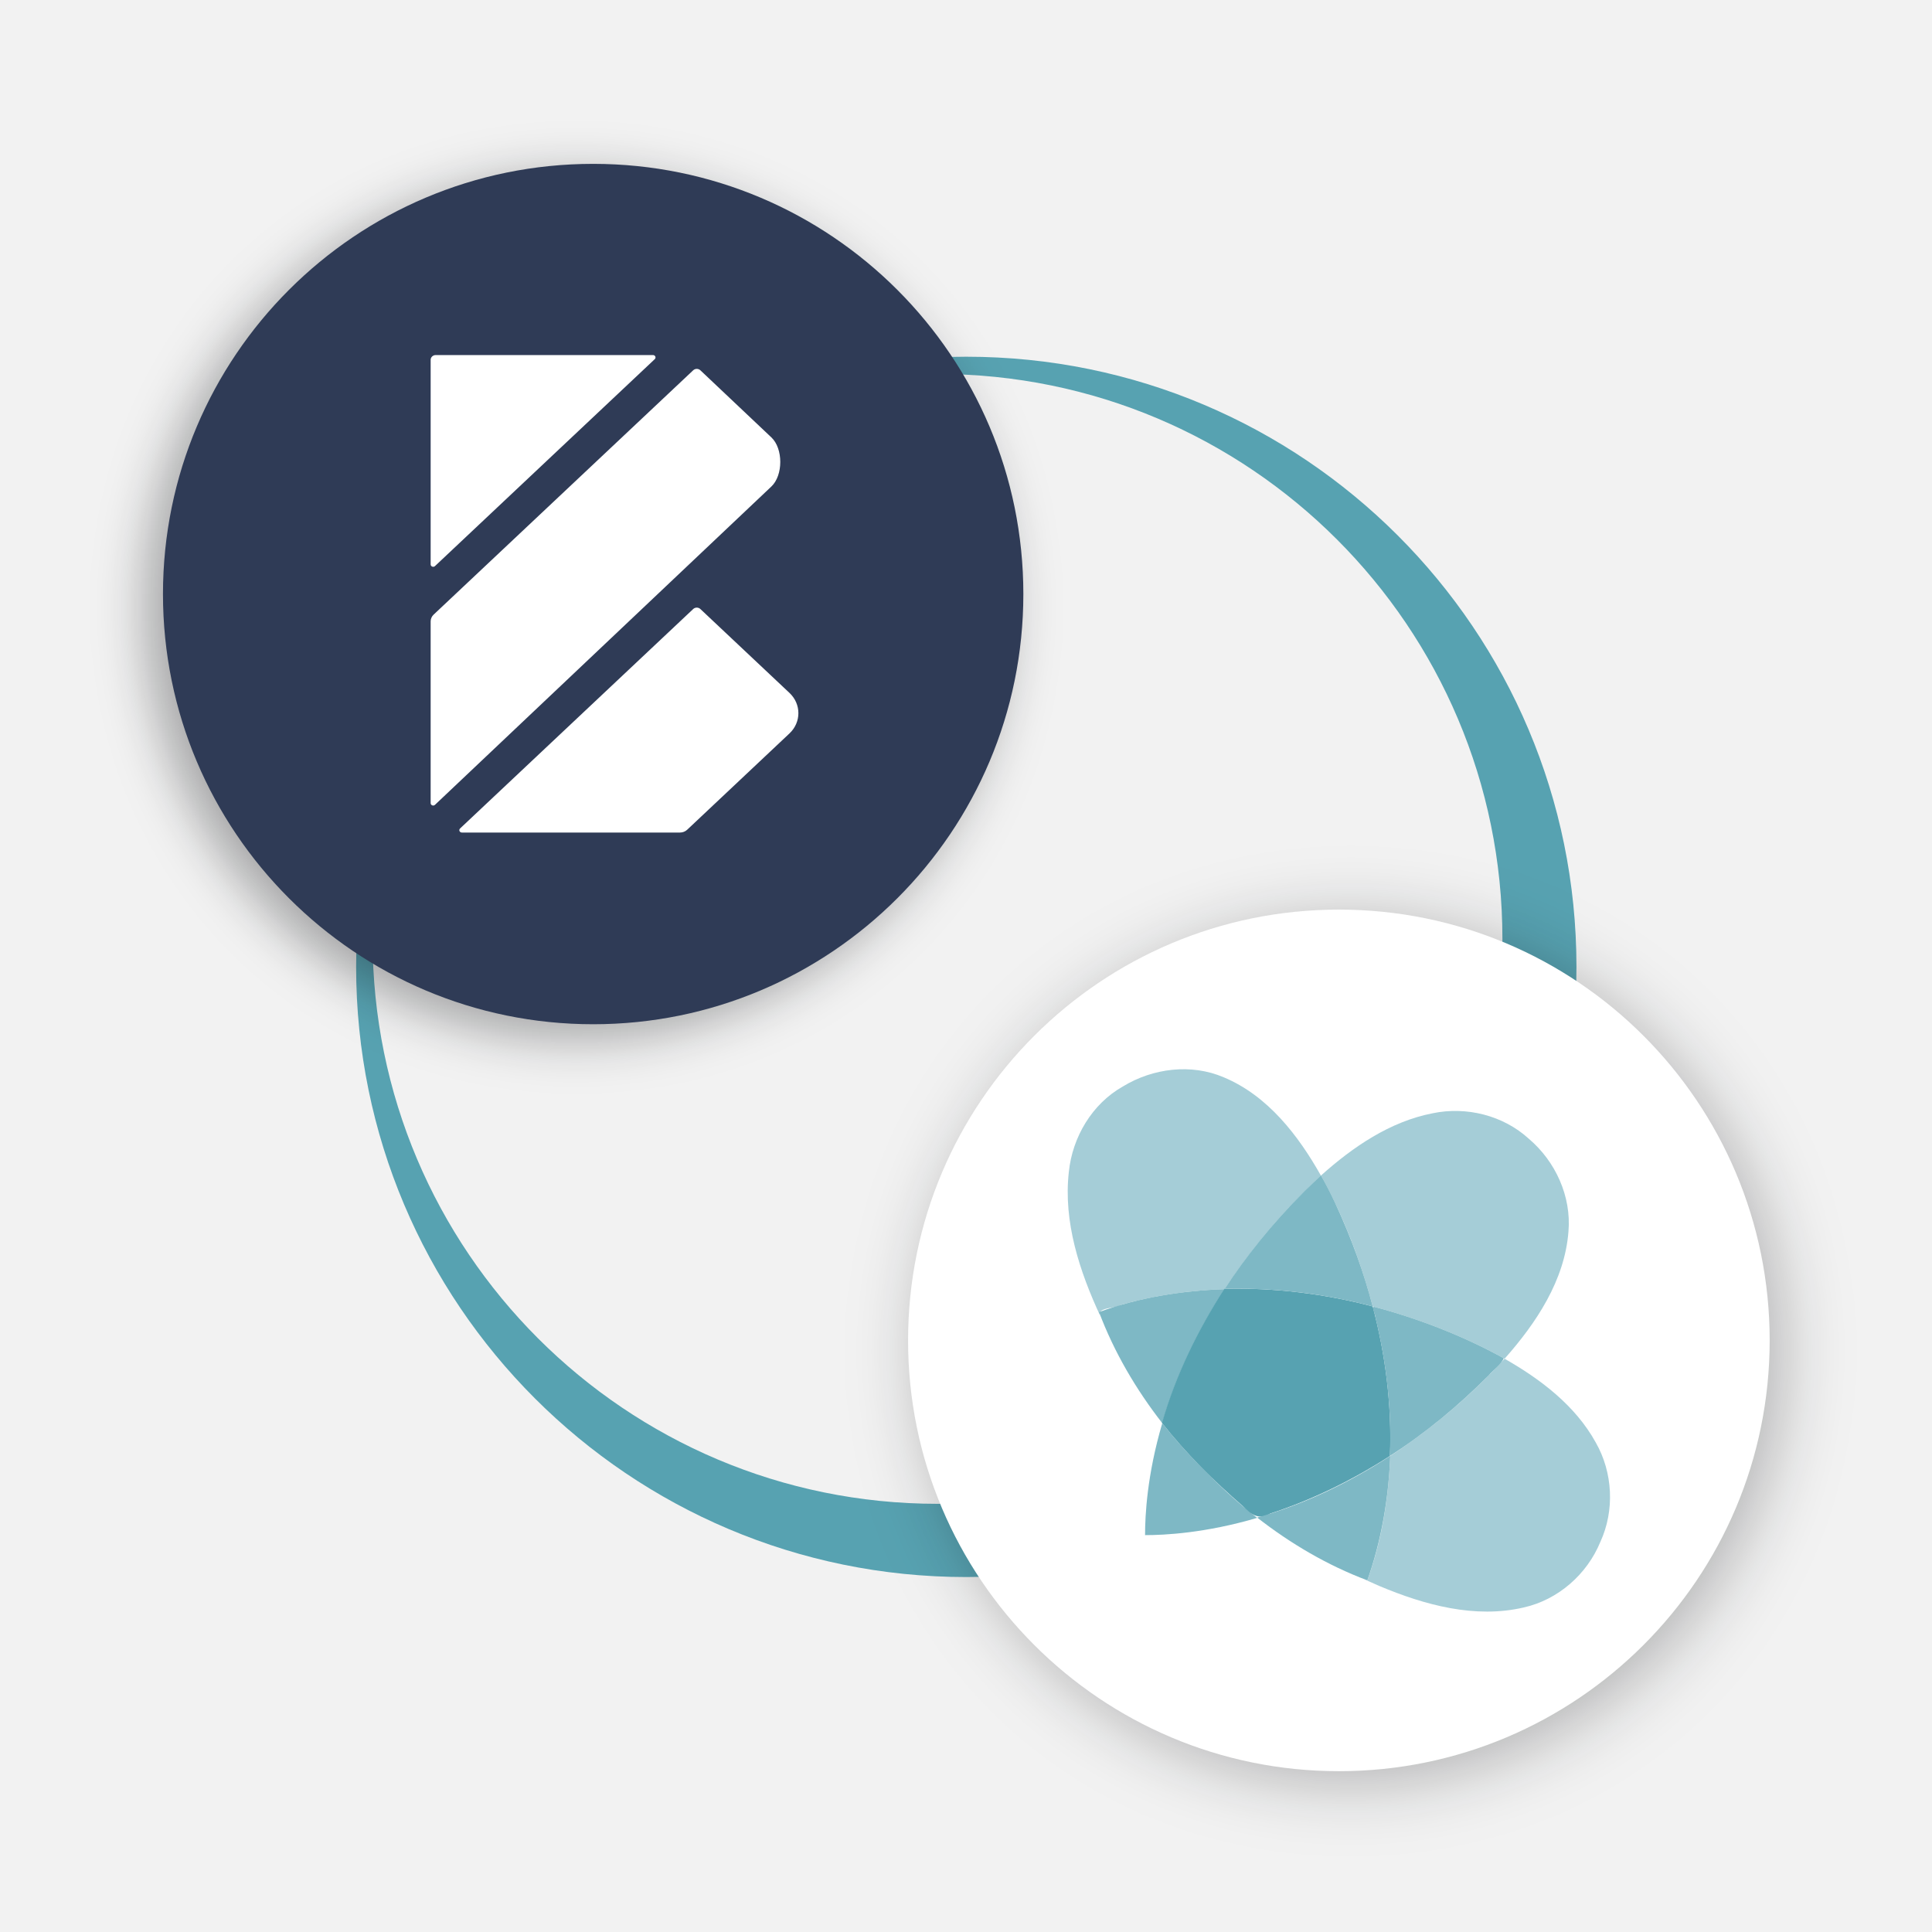
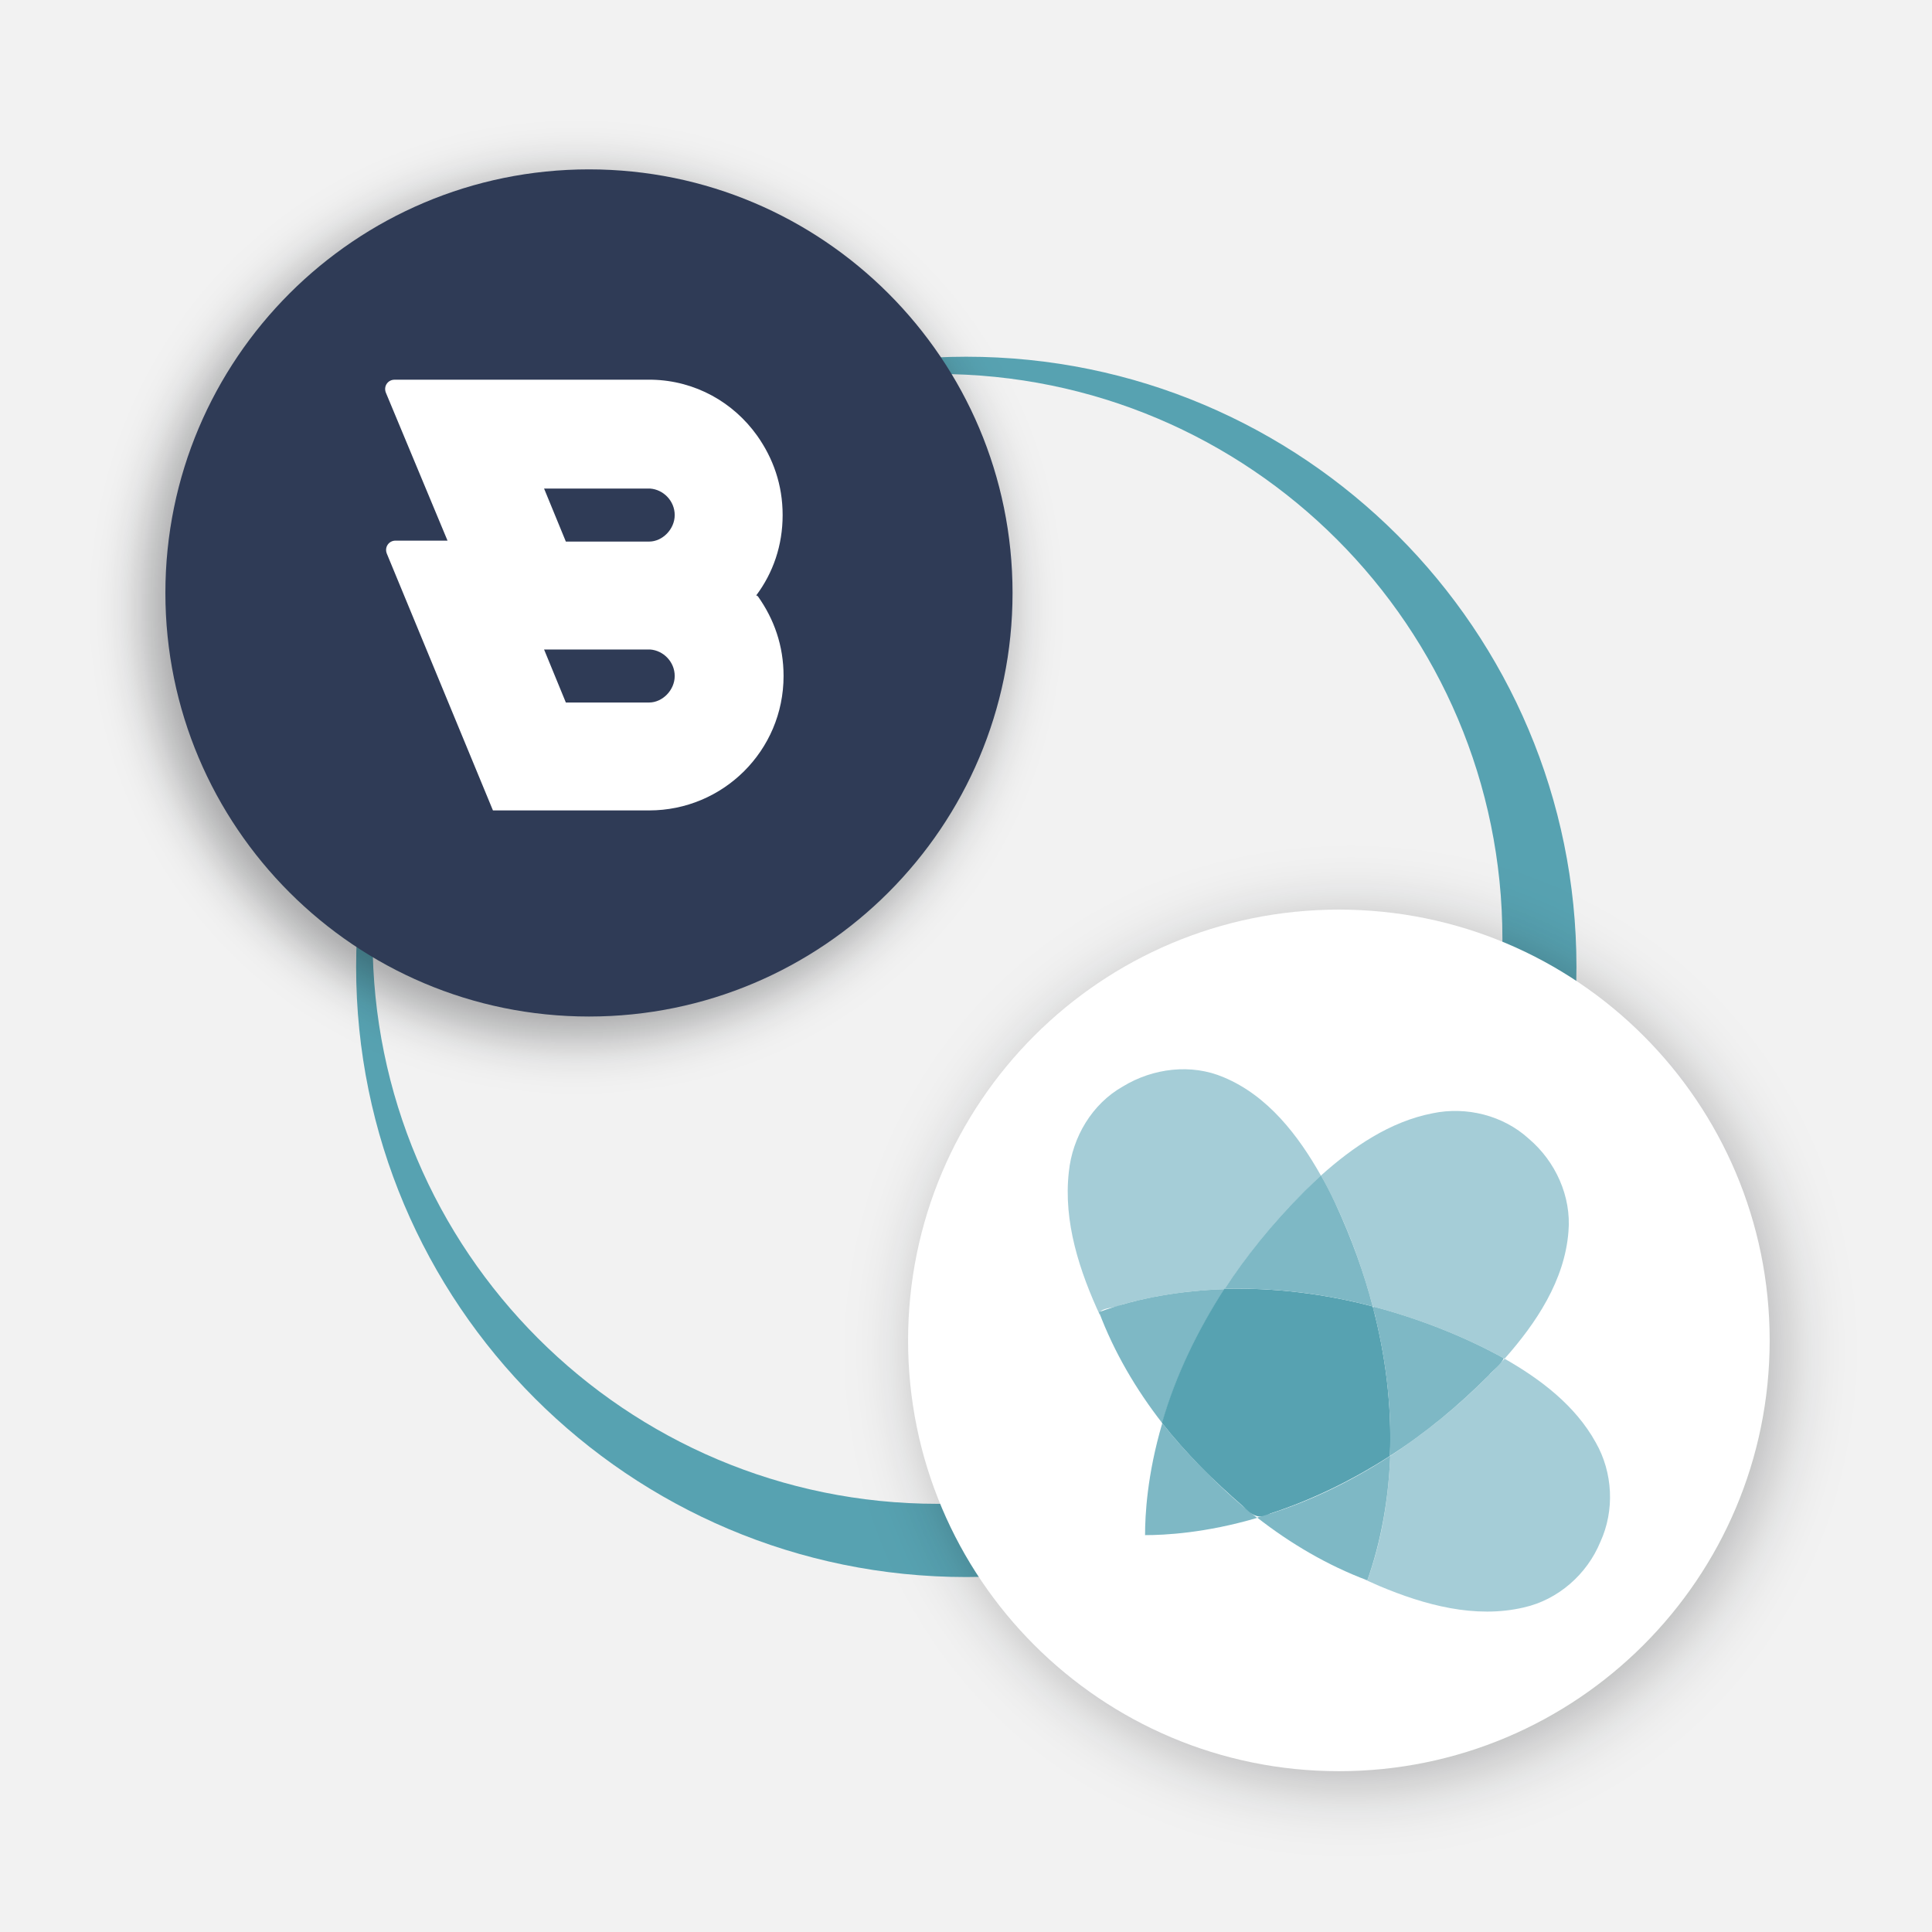
- <svg xmlns="http://www.w3.org/2000/svg" id="Camada_1" data-name="Camada 1" viewBox="0 0 256 256" version="1.1">
+ <svg xmlns="http://www.w3.org/2000/svg" id="Camada_1" data-name="Camada 1" viewBox="0 0 256 256" version="1.1" xml:space="preserve">
  <defs id="defs7">
    <style id="style2">.cls-1{fill:none;}.cls-2{clip-path:url(#clip-path);}.cls-3{opacity:0.2;}.cls-4{fill:#a4ccd6;}.cls-5{fill:#7db6c4;}.cls-6{fill:#fff;}.cls-7{fill:#56a0b0;}.cls-8{fill:#1f2f56;}</style>
    <clipPath id="clip-path">
      <rect class="cls-1" x="-178" y="-626" width="1544" height="500" id="rect4" />
    </clipPath>
    <filter style="color-interpolation-filters:sRGB" id="filter1118" x="-0.072" width="1.144" y="-0.072" height="1.144">
      <feGaussianBlur stdDeviation="3.554" id="feGaussianBlur1120" />
    </filter>
    <filter style="color-interpolation-filters:sRGB" id="filter1132" x="-0.096" width="1.192" y="-0.096" height="1.192">
      <feGaussianBlur stdDeviation="4.738" id="feGaussianBlur1134" />
    </filter>
  </defs>
  <rect style="opacity:1;vector-effect:none;fill:#f2f2f2;fill-opacity:1;stroke:none;stroke-width:4.098;stroke-linecap:square;stroke-linejoin:miter;stroke-miterlimit:4;stroke-dasharray:none;stroke-dashoffset:0;stroke-opacity:1;paint-order:normal" id="rect1003" width="256" height="256" x="0" y="0" />
  <path style="opacity:1;vector-effect:none;fill:#57a2b1;fill-opacity:1;stroke:none;stroke-width:5.852;stroke-linecap:square;stroke-linejoin:miter;stroke-miterlimit:4;stroke-dasharray:none;stroke-dashoffset:0;stroke-opacity:1;paint-order:normal" d="M 128.039 47.268 A 80.85 80.85 0 0 0 47.189 128.117 A 80.85 80.85 0 0 0 128.039 208.967 A 80.85 80.85 0 0 0 208.889 128.117 A 80.85 80.85 0 0 0 128.039 47.268 z M 124.225 49.555 A 74.854 74.854 0 0 1 199.078 124.41 A 74.854 74.854 0 0 1 124.225 199.264 A 74.854 74.854 0 0 1 49.369 124.41 A 74.854 74.854 0 0 1 124.225 49.555 z " id="path1076" />
  <path id="path1080" d="m 74.328,19.251 c 32.712,0 59.231,26.519 59.231,59.231 0,32.712 -26.519,59.231 -59.231,59.231 -32.712,0 -59.231,-26.519 -59.231,-59.231 0,-32.712 26.519,-59.231 59.231,-59.231 z m 14.761,61.291 c -0.273,-0.256 -0.714,-0.256 -0.987,0 v 0 L 56.003,110.757 c -0.22,0.207 -0.064,0.561 0.247,0.561 v 0 h 30.035 c 0.37,0 0.725,-0.139 0.987,-0.385 v 0 L 101.358,97.671 c 1.636,-1.541 1.636,-4.038 0,-5.578 v 0 z m 0,-32.871 c -0.273,-0.256 -0.714,-0.256 -0.987,0 v 0 L 52.36,81.315 c -0.262,0.247 -0.409,0.582 -0.409,0.93 v 0 25.024 c 0,0.293 0.376,0.44 0.596,0.233 v 0 L 98.865,63.675 c 1.636,-1.541 1.637,-5.224 0,-6.764 v 0 z M 82.564,45.575 H 52.649 c -0.385,0 -0.698,0.295 -0.698,0.657 v 0 28.166 c 0,0.293 0.376,0.44 0.596,0.233 v 0 L 82.811,46.137 c 0.22,-0.207 0.064,-0.561 -0.247,-0.561 z" style="opacity:0.341;fill:#07090c;fill-opacity:1;fill-rule:evenodd;stroke:none;stroke-width:2.632;filter:url(#filter1118)" transform="matrix(0.9623674,0,0,0.9623674,4.856255,4.934427)" />
-   <circle r="45.421" cy="78.715" cx="78.597" id="circle1022" style="opacity:1;vector-effect:none;fill:#ffffff;fill-opacity:1;stroke:none;stroke-width:4.096;stroke-linecap:square;stroke-linejoin:miter;stroke-miterlimit:4;stroke-dasharray:none;stroke-dashoffset:0;stroke-opacity:1;paint-order:normal" />
-   <path style="fill:#2f3b56;fill-rule:evenodd;stroke:none;stroke-width:2.533" d="m 78.597,21.713 c 31.481,0 57.002,25.521 57.002,57.002 0,31.481 -25.521,57.002 -57.002,57.002 -31.481,0 -57.002,-25.521 -57.002,-57.002 0,-31.481 25.521,-57.002 57.002,-57.002 z m 14.205,58.985 c -0.263,-0.247 -0.688,-0.247 -0.95,0 v 0 L 60.962,109.776 c -0.211,0.199 -0.062,0.54 0.238,0.54 v 0 h 28.905 c 0.356,0 0.698,-0.134 0.95,-0.371 v 0 L 104.61,97.182 c 1.574,-1.483 1.574,-3.886 0,-5.368 v 0 z m 0,-31.634 c -0.263,-0.247 -0.688,-0.247 -0.95,0 v 0 l -34.396,32.378 c -0.252,0.238 -0.393,0.56 -0.393,0.895 v 0 24.083 c 0,0.282 0.362,0.423 0.573,0.224 v 0 l 44.574,-42.178 c 1.574,-1.483 1.575,-5.028 0,-6.509 v 0 z M 86.524,47.047 H 57.735 c -0.371,0 -0.672,0.284 -0.672,0.633 v 0 27.106 c 0,0.282 0.362,0.423 0.574,0.224 v 0 L 86.761,47.587 c 0.212,-0.199 0.062,-0.54 -0.238,-0.54 z" id="Combined-Shape" />
+   <g id="g35" transform="matrix(1.122517,0,0,1.122517,413.8231,69.54803)" style="stroke-width:0.891">
+     <path style="fill:#2f3b56;fill-opacity:1;stroke-width:0.891" d="m -299.133,-41.964 c -27.6,0 -50,22.4 -50,50 0,27.6 22.4,50 50,50 27.6,0 50,-22.4 50,-50 0,-27.6 -22.4,-50 -50,-50 z" id="path1" />
+     <path style="fill:#ffffff;stroke-width:0.891" d="m -279.179,8.453 c 1.9,2.682 3.017,5.811 3.017,9.386 0,8.828 -7.152,15.868 -15.868,15.868 h -18.438 L -322.982,3.425 c -0.335,-0.782 0.223,-1.564 1.006,-1.564 h 6.146 l -7.263,-17.432 c -0.335,-0.782 0.223,-1.564 1.006,-1.564 h 30.394 c 5.14,0.112 9.61,2.682 12.404,6.593 1.9,2.682 3.017,5.811 3.017,9.386 0,3.576 -1.117,6.816 -3.129,9.498 0.112,0 0.112,0 0.223,0.112 z" id="path23" />
+     <path style="fill:#2f3b56;fill-opacity:1;stroke-width:0.891" d="m -289.012,-1.157 c 0,1.676 -1.453,3.129 -3.017,3.129 h -9.833 l -2.57,-6.258 h 12.515 c 1.564,0.112 2.905,1.453 2.905,3.129 z" id="path25" />
+     <path style="fill:#2f3b56;fill-opacity:1;stroke-width:0.891" d="m -289.012,17.84 c 0,1.676 -1.453,3.129 -3.017,3.129 h -9.833 l -2.57,-6.258 h 12.515 c 1.564,0.112 2.905,1.453 2.905,3.129 z" id="path24" />
+   </g>
  <style id="style2-6" type="text/css">
	.st0{fill:#A5CDD7;}
	.st1{fill:#7EB8C5;}
	.st2{fill:#57A2B1;}
	.st3{fill:#1F2F56;}
</style>
  <path style="opacity:0.278;fill:#07090c;fill-opacity:1;fill-rule:evenodd;stroke:none;stroke-width:2.632;filter:url(#filter1132)" d="m 180.917,121.687 c 32.712,0 59.231,26.519 59.231,59.231 0,32.712 -26.519,59.231 -59.231,59.231 -32.712,0 -59.231,-26.519 -59.231,-59.231 0,-32.712 26.519,-59.231 59.231,-59.231 z m 14.761,61.291 c -0.273,-0.256 -0.714,-0.256 -0.987,0 v 0 l -32.098,30.215 c -0.22,0.207 -0.064,0.561 0.247,0.561 v 0 h 30.035 c 0.37,0 0.725,-0.139 0.987,-0.385 v 0 l 14.085,-13.262 c 1.636,-1.541 1.636,-4.038 0,-5.578 v 0 z m 0,-32.871 c -0.273,-0.256 -0.714,-0.256 -0.987,0 v 0 l -35.741,33.644 c -0.262,0.247 -0.409,0.582 -0.409,0.93 v 0 25.024 c 0,0.293 0.376,0.44 0.596,0.233 v 0 l 46.317,-43.827 c 1.636,-1.541 1.637,-5.224 0,-6.764 v 0 z m -6.524,-2.096 h -29.915 c -0.385,0 -0.698,0.295 -0.698,0.657 v 0 28.166 c 0,0.293 0.376,0.44 0.596,0.233 v 0 l 30.263,-28.495 c 0.22,-0.207 0.064,-0.561 -0.247,-0.561 z" id="path1122" transform="matrix(0.9623674,0,0,0.9623674,4.856255,4.934427)" />
  <g id="g1018" transform="matrix(0.9107478,0,0,0.9107478,-0.3783392,0.5106862)">
    <circle r="62.678" cy="194.454" cx="195.209" id="path1001" style="opacity:1;vector-effect:none;fill:#ffffff;fill-opacity:1;stroke:none;stroke-width:3.832;stroke-linecap:square;stroke-linejoin:miter;stroke-miterlimit:4;stroke-dasharray:none;stroke-dashoffset:0;stroke-opacity:1;paint-order:normal" />
    <g transform="matrix(3.945123,0,0,3.945123,155.649,155.0479)" id="g997">
      <path style="fill:#a5cdd7;stroke-width:0.104" d="m 11.275,8.735 c 1.689,0.449 3.333,1.084 4.864,1.929 C 17.304,9.351 18.355,7.776 18.494,5.978 18.607,4.682 18.017,3.387 17.033,2.553 16.089,1.69 14.732,1.353 13.488,1.612 11.914,1.917 10.545,2.854 9.369,3.907 10.203,5.425 10.83,7.061 11.275,8.735 Z" id="path4" />
      <path style="fill:#7eb8c5;stroke-width:0.104" d="m 3.515,13.041 c -0.562,1.908 -0.635,3.399 -0.635,4.129 0.719,0 2.219,-0.073 4.135,-0.636 C 6.411,16.065 5.786,15.512 5.161,14.866 4.515,14.24 3.973,13.625 3.515,13.041 Z" id="path6" />
      <path style="fill:#a5cdd7;stroke-width:0.104" d="M 5.817,8.099 C 6.822,6.565 8.019,5.157 9.369,3.917 8.53,2.427 7.403,0.962 5.781,0.286 4.582,-0.228 3.168,-0.05 2.066,0.622 0.929,1.261 0.2,2.49 0.069,3.776 -0.139,5.622 0.466,7.446 1.234,9.1 1.065,8.758 1.783,8.821 2,8.675 3.241,8.322 4.528,8.141 5.817,8.099 Z" id="path8" />
      <path style="fill:#a5cdd7;stroke-width:0.104" d="m 16.139,10.664 c -1.249,1.365 -2.674,2.57 -4.218,3.587 -0.062,1.558 -0.311,3.119 -0.844,4.588 -0.372,-0.153 0.329,0.158 0.449,0.209 1.66,0.698 3.525,1.211 5.323,0.789 1.263,-0.284 2.33,-1.221 2.82,-2.414 0.535,-1.161 0.465,-2.562 -0.169,-3.671 -0.751,-1.359 -2.035,-2.334 -3.361,-3.087 z" id="path10" />
      <path style="fill:#7eb8c5;stroke-width:0.104" d="m 1.182,8.943 c 0.556,1.478 1.364,2.854 2.333,4.098 0.501,-1.754 1.303,-3.418 2.302,-4.942 -1.573,0.054 -3.152,0.304 -4.635,0.845 z" id="path12" />
      <path style="fill:#57a2b1;stroke-width:0.104" d="M 11.275,8.735 C 9.494,8.268 7.648,8.038 5.806,8.088 4.815,9.617 4.007,11.276 3.505,13.03 c 0.884,1.127 1.909,2.14 2.99,3.077 0.286,0.3 0.604,0.526 1,0.268 1.557,-0.509 3.039,-1.238 4.416,-2.125 0.074,-1.857 -0.163,-3.721 -0.635,-5.516 z" id="path14" />
      <path style="fill:#7eb8c5;stroke-width:0.104" d="M 11.275,8.735 C 10.962,7.535 10.514,6.263 9.889,4.918 9.723,4.564 9.546,4.22 9.369,3.907 9.16,4.095 8.962,4.293 8.754,4.491 7.546,5.7 6.577,6.92 5.817,8.088 7.358,8.046 9.202,8.192 11.275,8.735 Z" id="path16" />
      <path style="fill:#7eb8c5;stroke-width:0.104" d="m 11.921,14.25 c -1.514,0.987 -3.165,1.781 -4.906,2.273 1.233,0.962 2.597,1.764 4.062,2.315 0.522,-1.472 0.784,-3.03 0.844,-4.588 z" id="path18" />
      <path style="fill:#7eb8c5;stroke-width:0.104" d="m 15.545,11.289 c 0.174,-0.206 0.492,-0.441 0.562,-0.643 -1.505,-0.828 -3.119,-1.453 -4.777,-1.897 -0.114,0.006 0.056,0.3 0.054,0.424 0.399,1.659 0.593,3.371 0.525,5.077 1.319,-0.845 2.529,-1.854 3.635,-2.961 z" id="path20" />
-       <g id="Camada_3" transform="translate(-85.49081,-209.1441)">
- </g>
-       <g id="Camada_2_1_" transform="translate(-85.49081,-209.1441)">
- </g>
+       <g id="Camada_3" transform="translate(-85.49081,-209.1441)" />
+       <g id="Camada_2_1_" transform="translate(-85.49081,-209.1441)" />
    </g>
  </g>
</svg>
